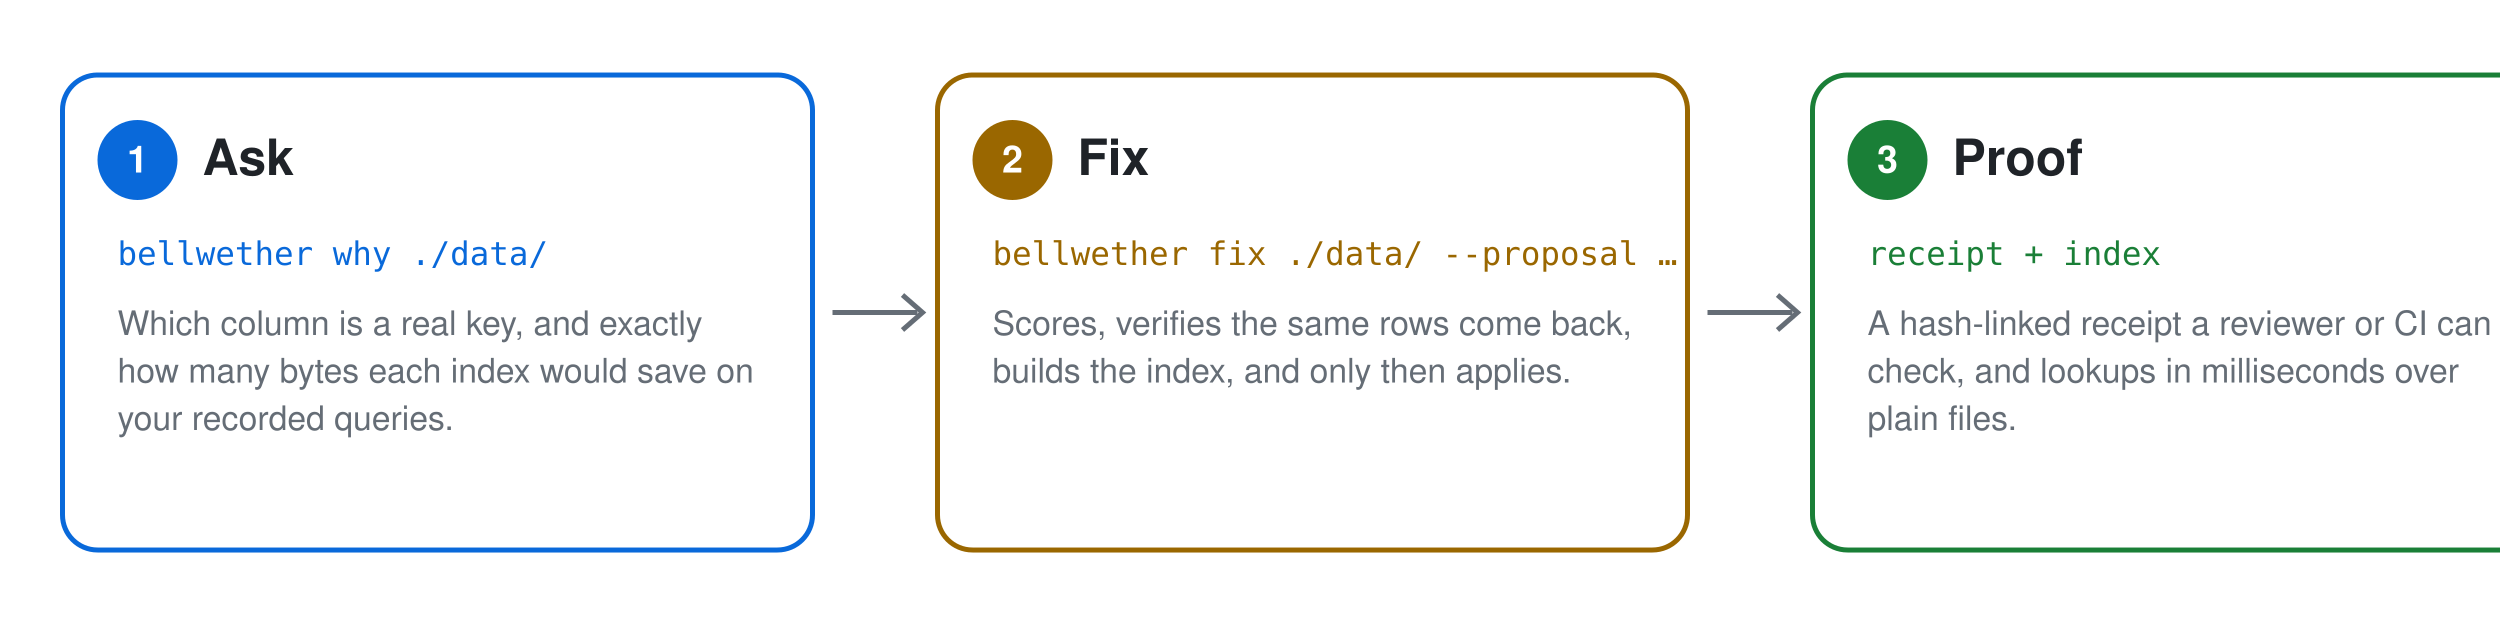
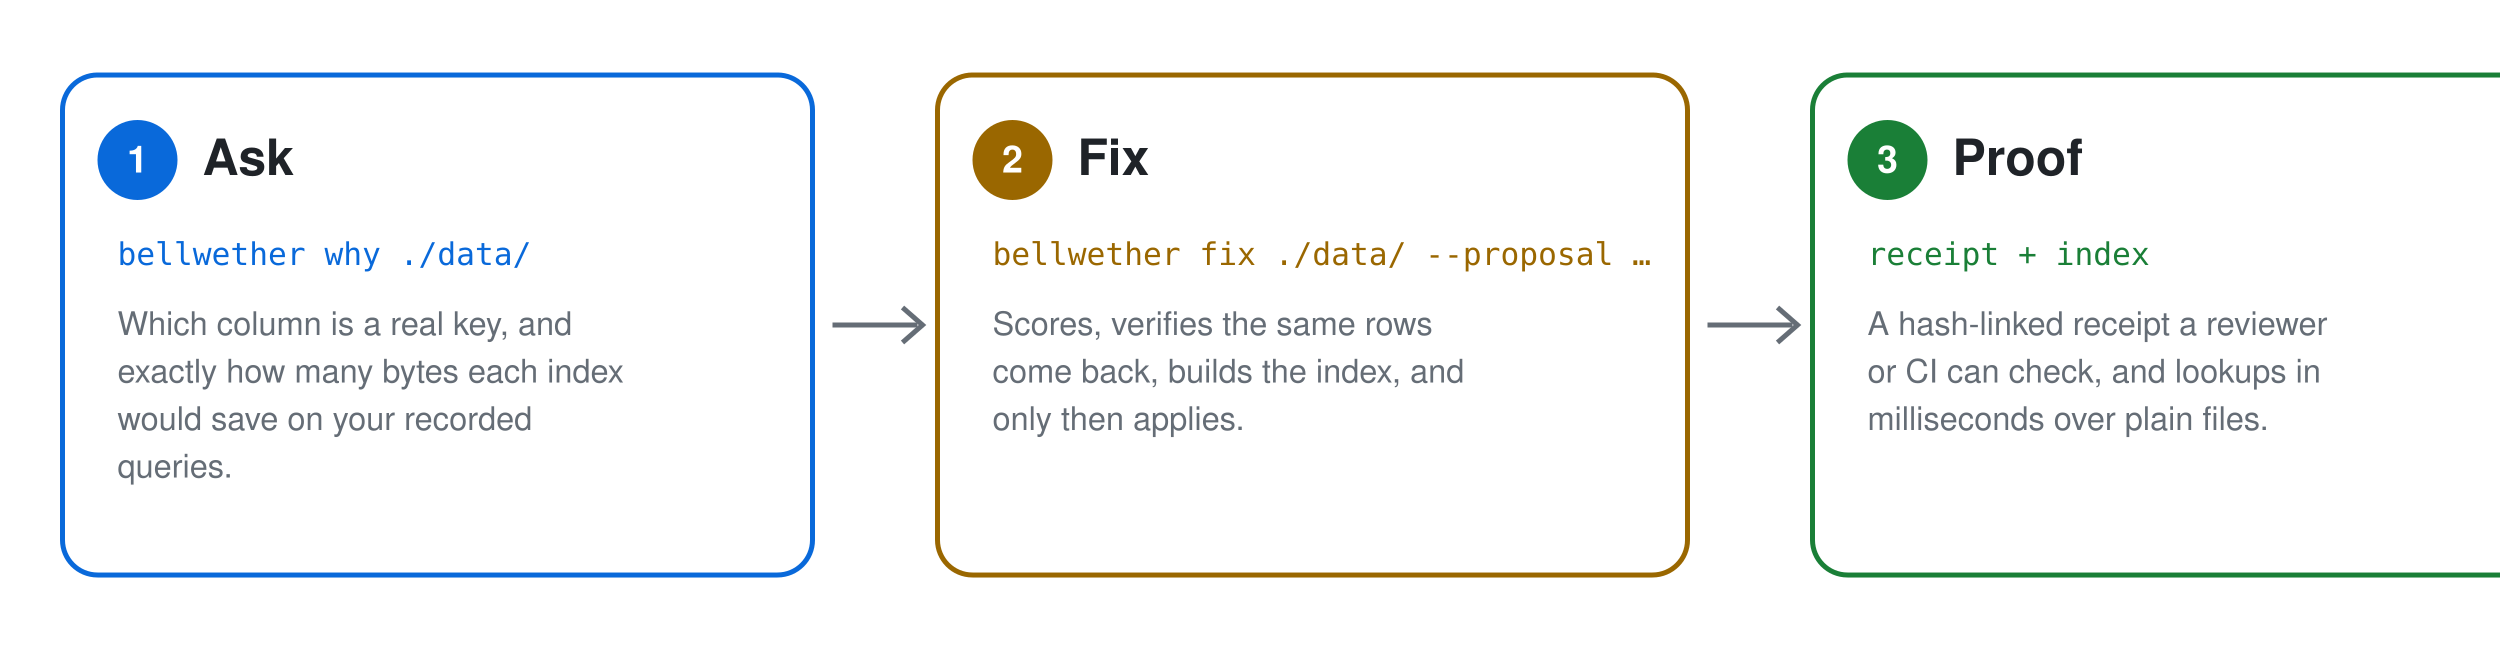
- <svg xmlns="http://www.w3.org/2000/svg" viewBox="0 0 1000 250" width="1000" height="250" font-family="-apple-system,Segoe UI,Helvetica,Arial,sans-serif">
-   <rect width="1000" height="250" fill="#ffffff" />
-   <rect x="25" y="30" width="300" height="190" rx="14" fill="#ffffff" stroke="#0969da" stroke-width="2" />
+ <svg xmlns="http://www.w3.org/2000/svg" viewBox="0 0 1000 260" width="1000" height="260" font-family="-apple-system,Segoe UI,Helvetica,Arial,sans-serif">
+   <rect width="1000" height="260" fill="#ffffff" />
+   <rect x="25" y="30" width="300" height="200" rx="14" fill="#ffffff" stroke="#0969da" stroke-width="2" />
  <circle cx="55" cy="64" r="16" fill="#0969da" />
  <text x="55" y="69" fill="#ffffff" font-size="15" font-weight="700" text-anchor="middle">1</text>
  <text x="81" y="70" fill="#1f2328" font-size="20" font-weight="700">Ask</text>
-   <text x="47" y="106" fill="#0969da" font-size="13" font-family="SFMono-Regular,Menlo,Consolas,monospace">bellwether why ./data/</text>
-   <text x="47" y="134" fill="#656d76" font-size="13.5">Which column is a real key, and exactly</text>
-   <text x="47" y="153" fill="#656d76" font-size="13.5">how many bytes each index would save on</text>
-   <text x="47" y="172" fill="#656d76" font-size="13.5">your recorded queries.</text>
-   <path d="M333 125 L367 125" stroke="#656d76" stroke-width="2" />
-   <path d="M361 118 L369 125 L361 132" fill="none" stroke="#656d76" stroke-width="2" />
-   <rect x="375" y="30" width="300" height="190" rx="14" fill="#ffffff" stroke="#9a6700" stroke-width="2" />
+   <text x="47" y="106" fill="#0969da" font-size="12.5" font-family="SFMono-Regular,Menlo,Consolas,monospace">bellwether why ./data/</text>
+   <text x="47" y="134" fill="#656d76" font-size="13">Which column is a real key, and</text>
+   <text x="47" y="153" fill="#656d76" font-size="13">exactly how many bytes each index</text>
+   <text x="47" y="172" fill="#656d76" font-size="13">would save on your recorded</text>
+   <text x="47" y="191" fill="#656d76" font-size="13">queries.</text>
+   <path d="M333 130 L367 130" stroke="#656d76" stroke-width="2" />
+   <path d="M361 123 L369 130 L361 137" fill="none" stroke="#656d76" stroke-width="2" />
+   <rect x="375" y="30" width="300" height="200" rx="14" fill="#ffffff" stroke="#9a6700" stroke-width="2" />
  <circle cx="405" cy="64" r="16" fill="#9a6700" />
  <text x="405" y="69" fill="#ffffff" font-size="15" font-weight="700" text-anchor="middle">2</text>
  <text x="431" y="70" fill="#1f2328" font-size="20" font-weight="700">Fix</text>
-   <text x="397" y="106" fill="#9a6700" font-size="13" font-family="SFMono-Regular,Menlo,Consolas,monospace">bellwether fix ./data/ --proposal …</text>
-   <text x="397" y="134" fill="#656d76" font-size="13.5">Scores, verifies the same rows come back,</text>
-   <text x="397" y="153" fill="#656d76" font-size="13.5">builds the index, and only then applies.</text>
-   <path d="M683 125 L717 125" stroke="#656d76" stroke-width="2" />
-   <path d="M711 118 L719 125 L711 132" fill="none" stroke="#656d76" stroke-width="2" />
-   <rect x="725" y="30" width="300" height="190" rx="14" fill="#ffffff" stroke="#1a7f37" stroke-width="2" />
+   <text x="397" y="106" fill="#9a6700" font-size="12.5" font-family="SFMono-Regular,Menlo,Consolas,monospace">bellwether fix ./data/ --proposal …</text>
+   <text x="397" y="134" fill="#656d76" font-size="13">Scores, verifies the same rows</text>
+   <text x="397" y="153" fill="#656d76" font-size="13">come back, builds the index, and</text>
+   <text x="397" y="172" fill="#656d76" font-size="13">only then applies.</text>
+   <path d="M683 130 L717 130" stroke="#656d76" stroke-width="2" />
+   <path d="M711 123 L719 130 L711 137" fill="none" stroke="#656d76" stroke-width="2" />
+   <rect x="725" y="30" width="300" height="200" rx="14" fill="#ffffff" stroke="#1a7f37" stroke-width="2" />
  <circle cx="755" cy="64" r="16" fill="#1a7f37" />
  <text x="755" y="69" fill="#ffffff" font-size="15" font-weight="700" text-anchor="middle">3</text>
  <text x="781" y="70" fill="#1f2328" font-size="20" font-weight="700">Proof</text>
-   <text x="747" y="106" fill="#1a7f37" font-size="13" font-family="SFMono-Regular,Menlo,Consolas,monospace">receipt + index</text>
-   <text x="747" y="134" fill="#656d76" font-size="13.5">A hash-linked receipt a reviewer or CI can</text>
-   <text x="747" y="153" fill="#656d76" font-size="13.5">check, and lookups in milliseconds over</text>
-   <text x="747" y="172" fill="#656d76" font-size="13.5">plain files.</text>
+   <text x="747" y="106" fill="#1a7f37" font-size="12.5" font-family="SFMono-Regular,Menlo,Consolas,monospace">receipt + index</text>
+   <text x="747" y="134" fill="#656d76" font-size="13">A hash-linked receipt a reviewer</text>
+   <text x="747" y="153" fill="#656d76" font-size="13">or CI can check, and lookups in</text>
+   <text x="747" y="172" fill="#656d76" font-size="13">milliseconds over plain files.</text>
</svg>
